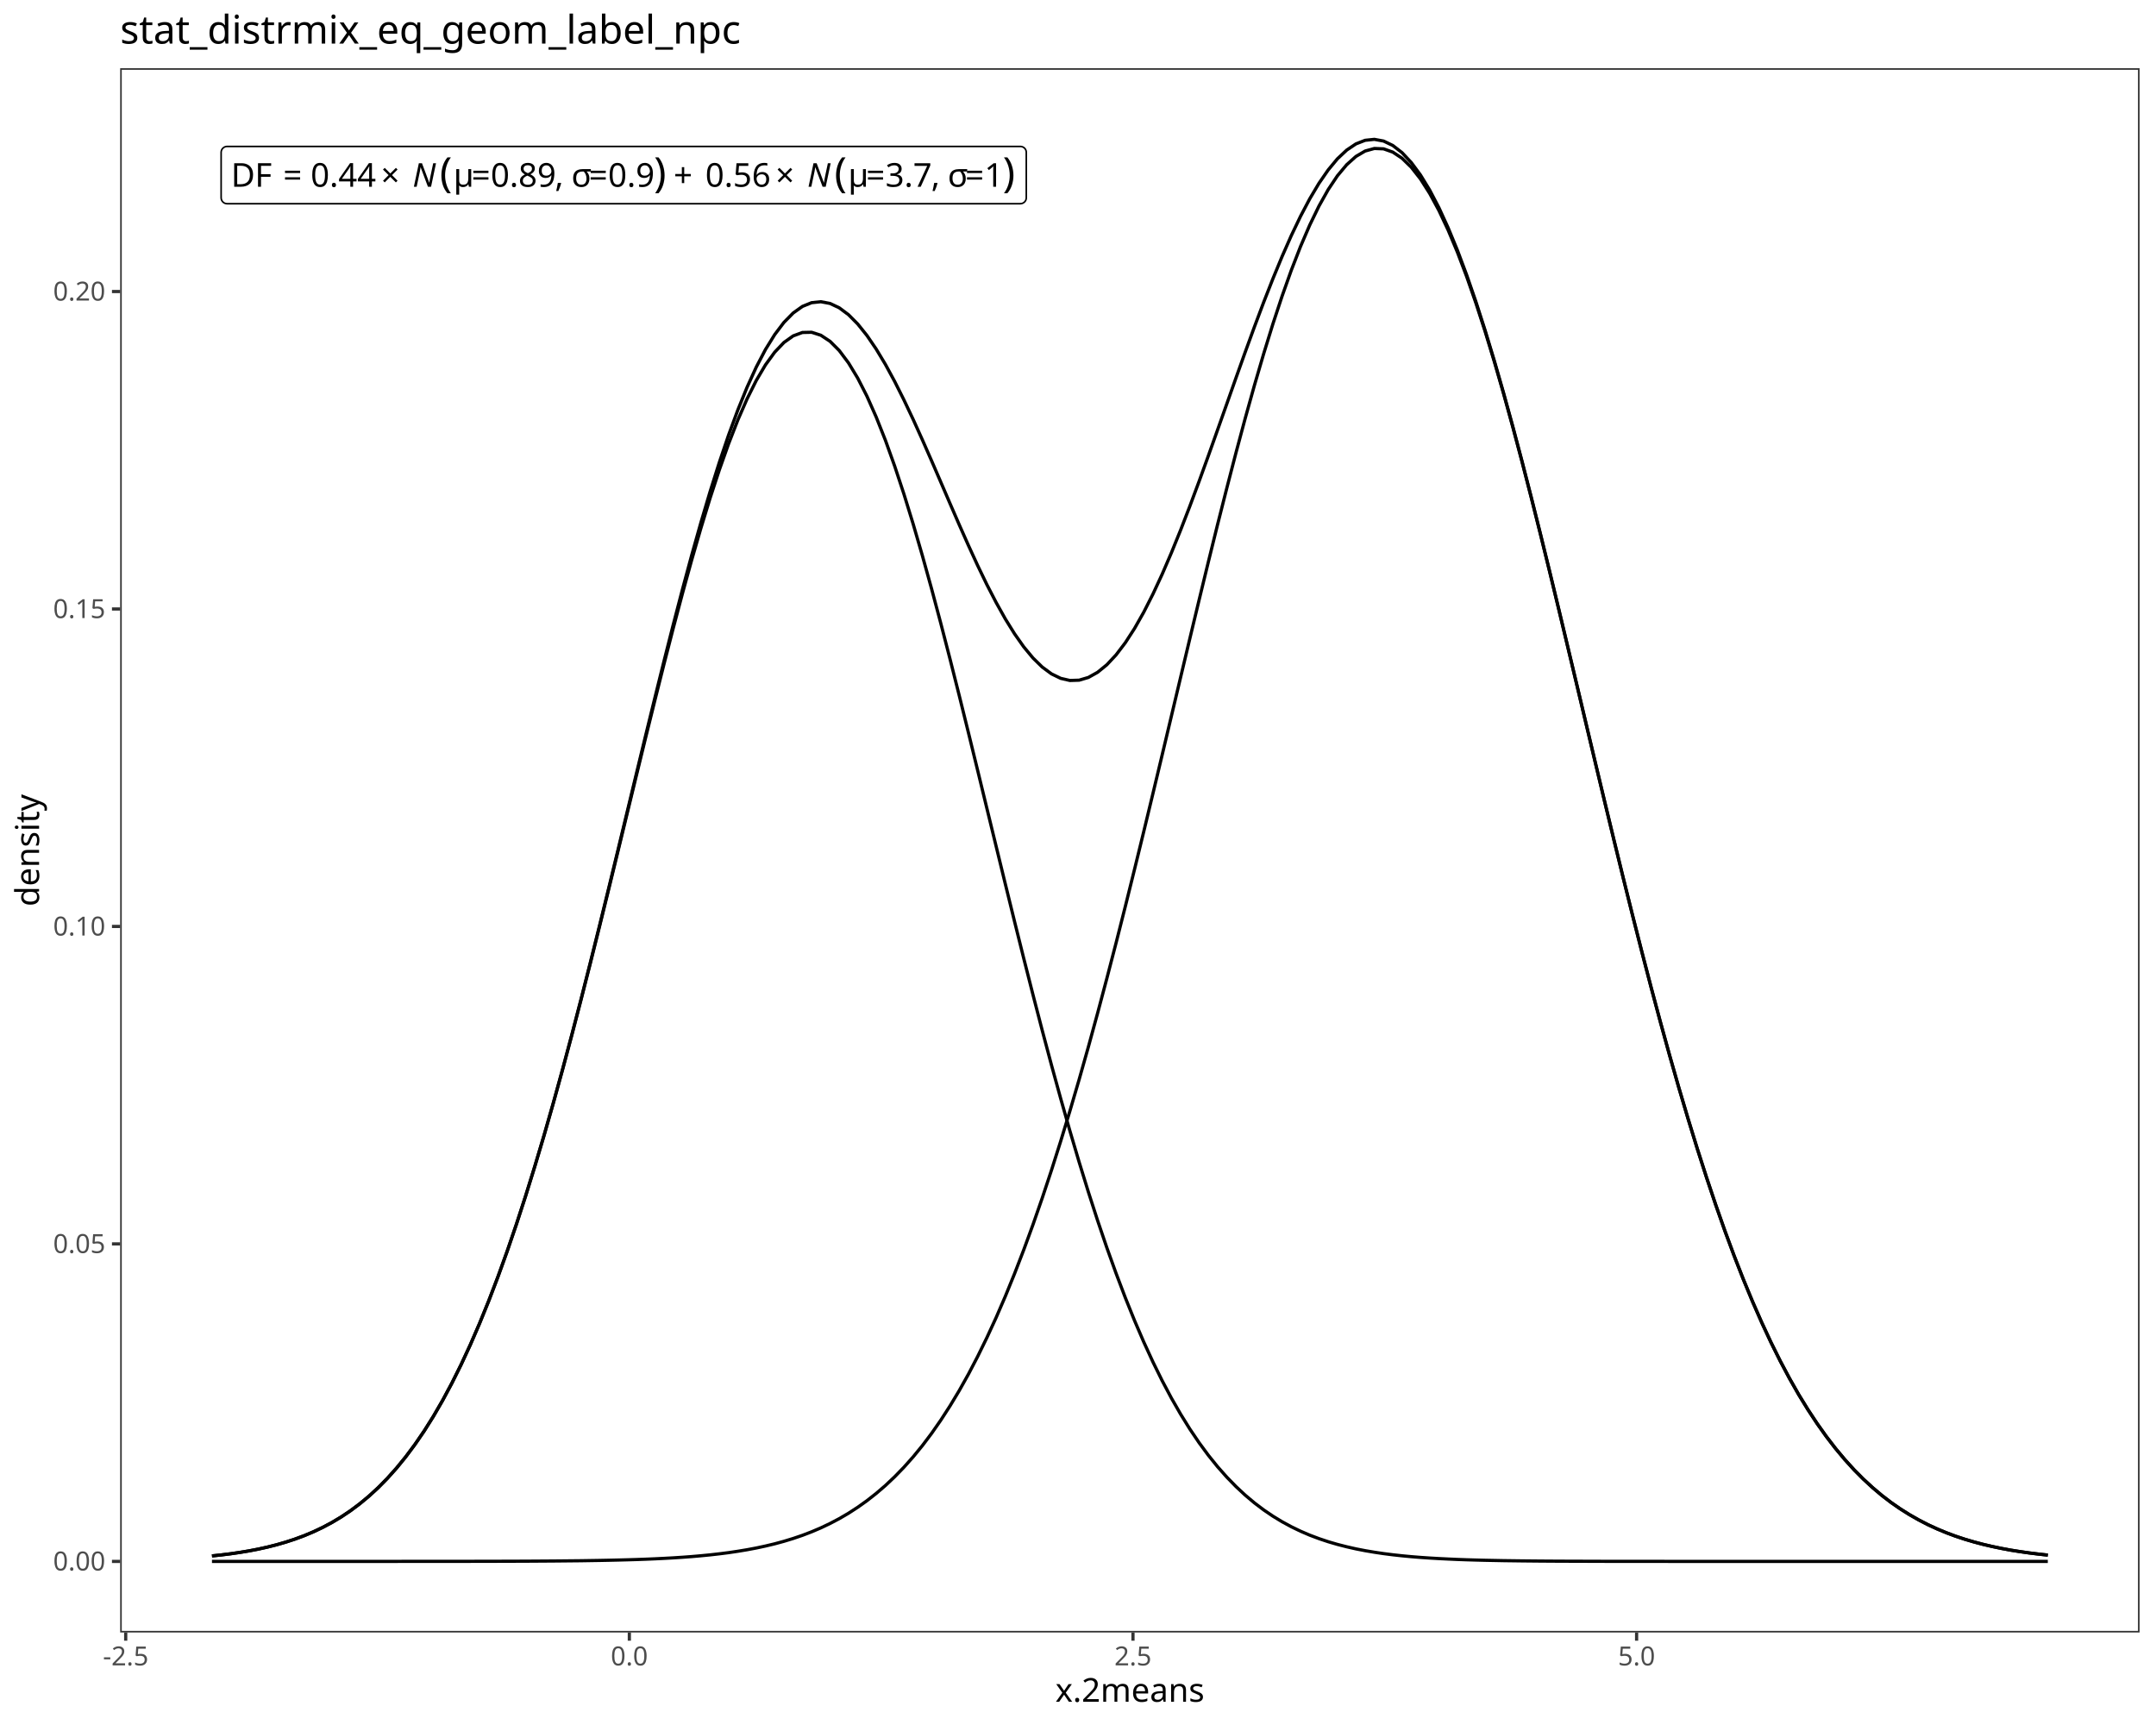
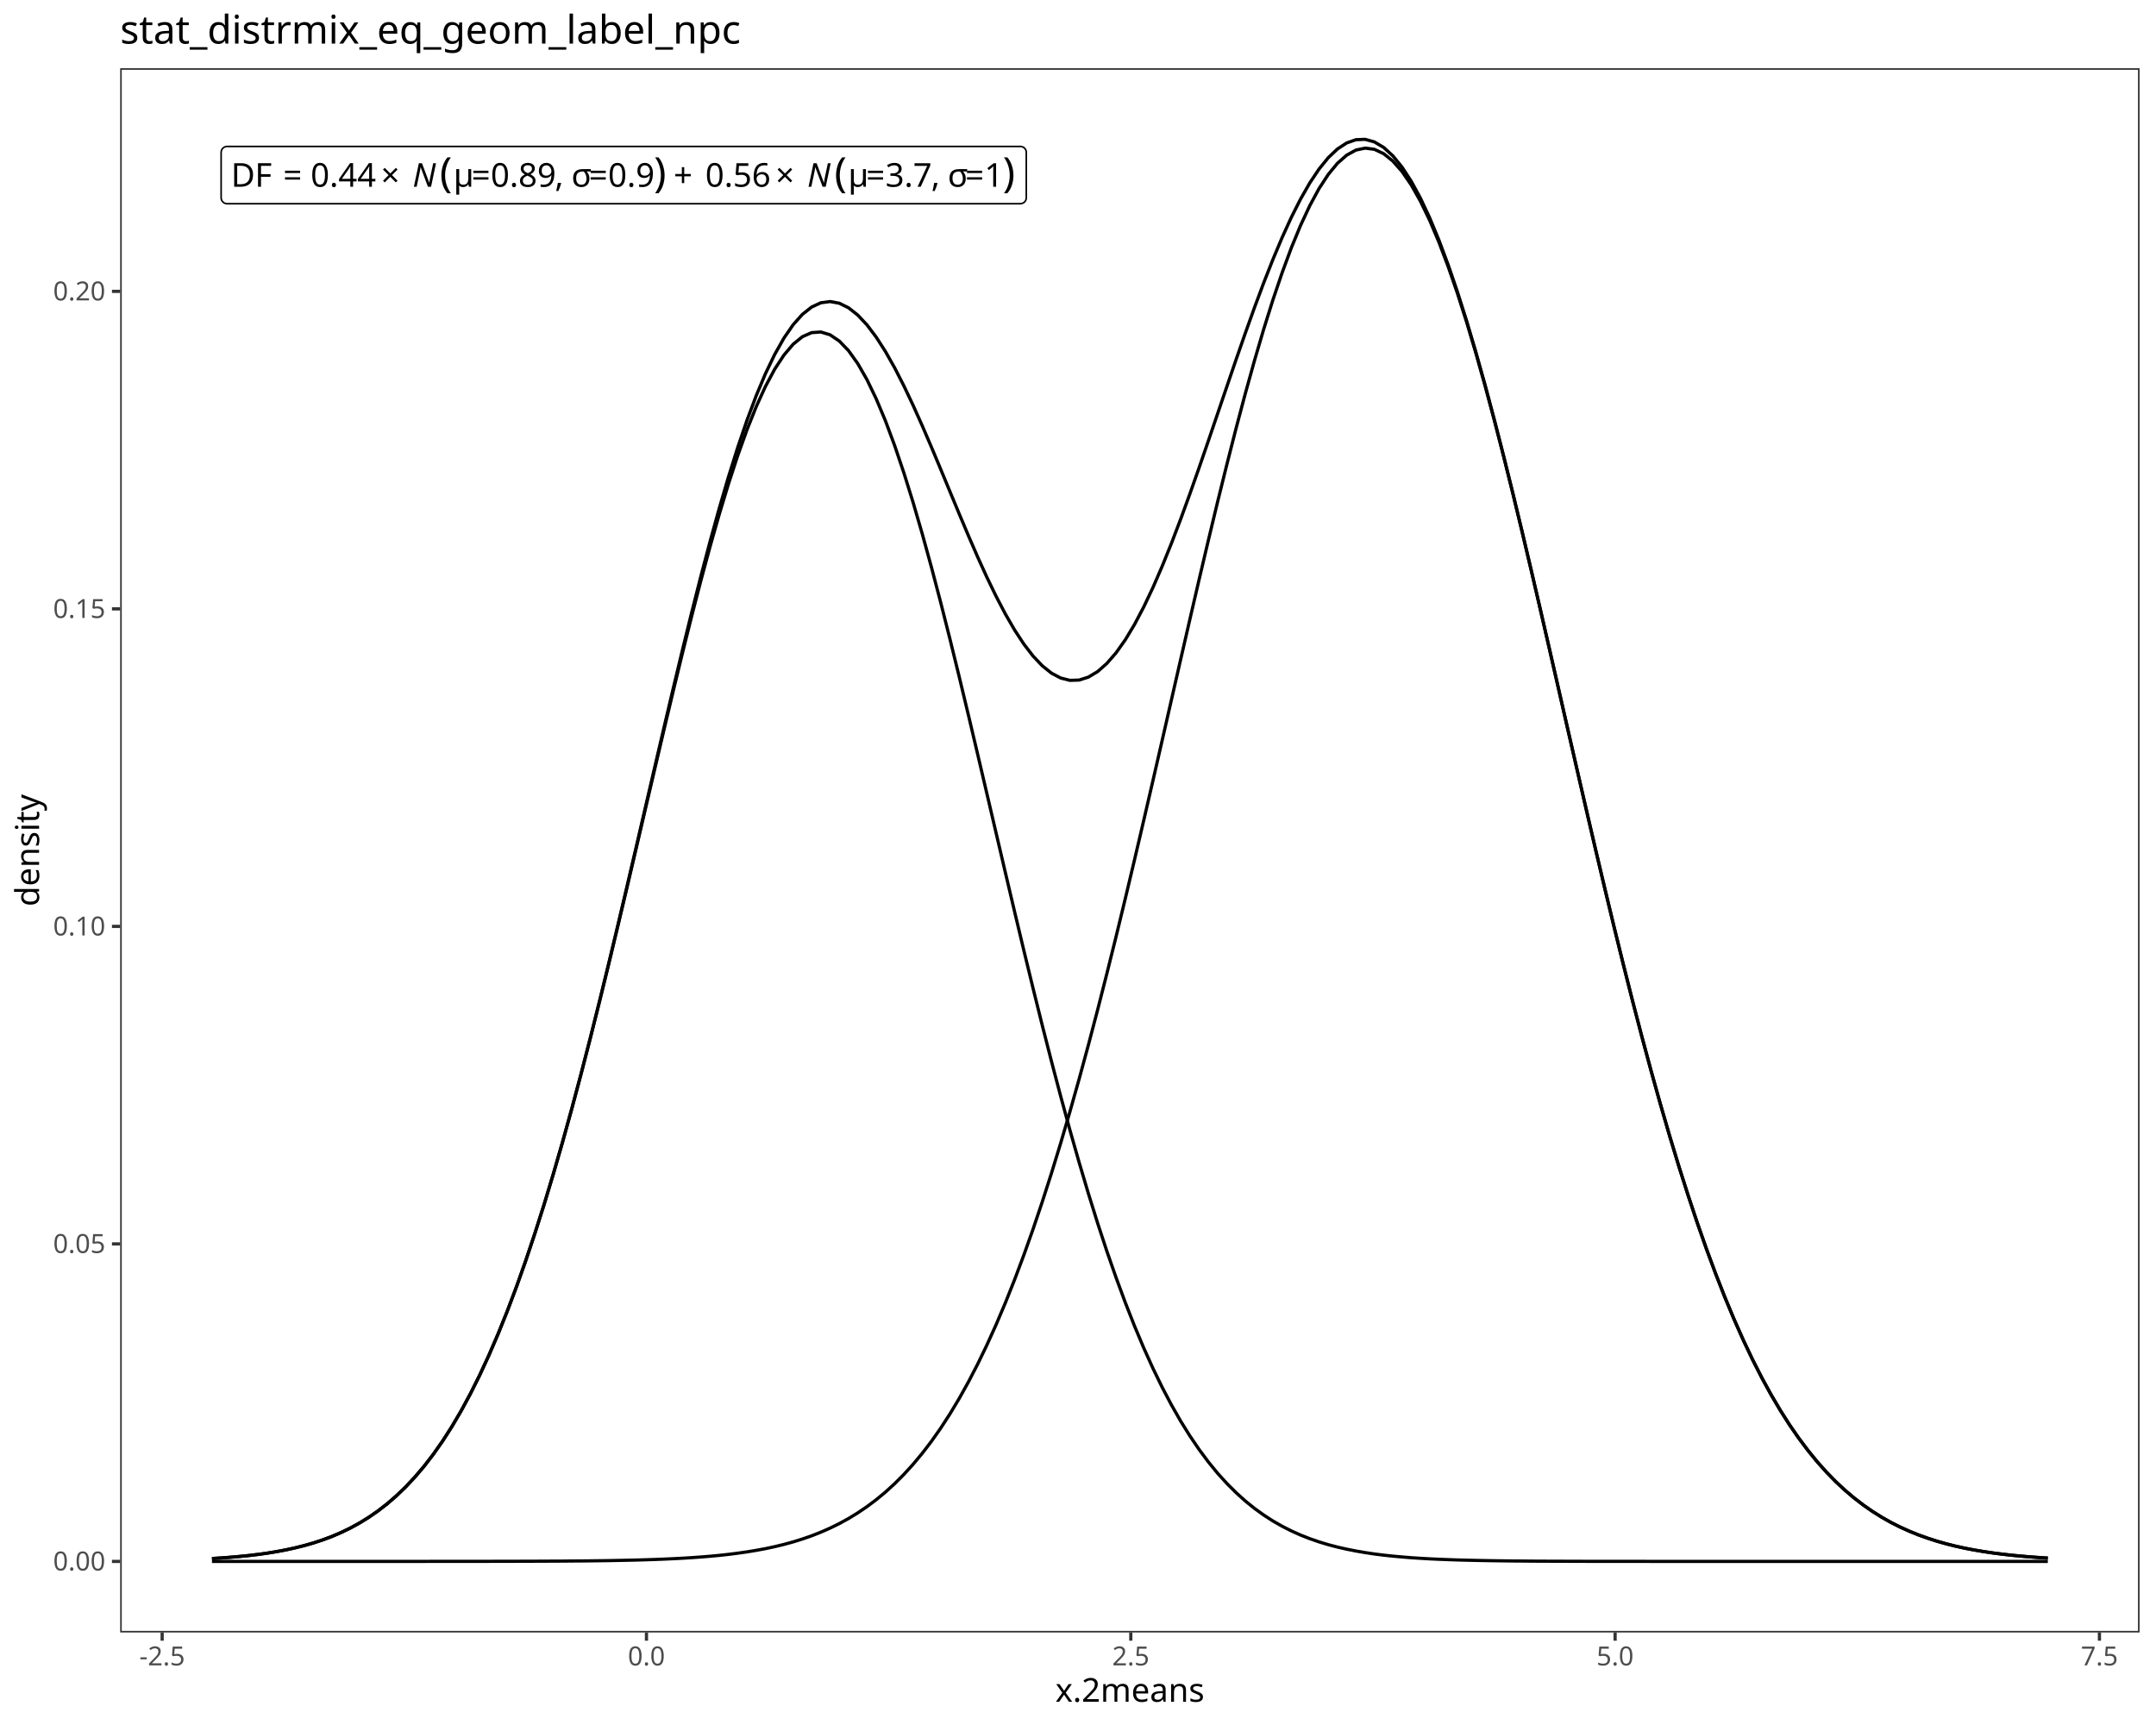
<svg xmlns="http://www.w3.org/2000/svg" class="svglite" data-engine-version="2.0" width="720.00pt" height="576.00pt" viewBox="0 0 720.00 576.00">
  <defs>
    <style type="text/css">
    .svglite line, .svglite polyline, .svglite polygon, .svglite path, .svglite rect, .svglite circle {
      fill: none;
      stroke: #000000;
      stroke-linecap: round;
      stroke-linejoin: round;
      stroke-miterlimit: 10.00;
    }
  </style>
  </defs>
  <rect width="100%" height="100%" style="stroke: none; fill: #FFFFFF;" />
  <defs>
    <clipPath id="cpMC4wMHw3MjAuMDB8MC4wMHw1NzYuMDA=">
      <rect x="0.00" y="0.00" width="720.00" height="576.00" />
    </clipPath>
  </defs>
  <g clip-path="url(#cpMC4wMHw3MjAuMDB8MC4wMHw1NzYuMDA=)">
    <rect x="0.00" y="0.00" width="720.00" height="576.00" style="stroke-width: 1.07; stroke: #FFFFFF; fill: #FFFFFF;" />
  </g>
  <defs>
    <clipPath id="cpNDAuMTN8NzE0LjUyfDIyLjc4fDU0NS4xMQ==">
      <rect x="40.13" y="22.78" width="674.39" height="522.33" />
    </clipPath>
  </defs>
  <g clip-path="url(#cpNDAuMTN8NzE0LjUyfDIyLjc4fDU0NS4xMQ==)">
    <rect x="40.13" y="22.78" width="674.39" height="522.33" style="stroke-width: 1.07; stroke: none; fill: #FFFFFF;" />
-     <polyline points="70.79,519.54 73.87,519.21 76.95,518.83 80.03,518.38 83.11,517.87 86.19,517.28 89.27,516.60 92.35,515.82 95.43,514.93 98.51,513.92 101.59,512.78 104.68,511.48 107.76,510.02 110.84,508.38 113.92,506.54 117.00,504.48 120.08,502.18 123.16,499.63 126.24,496.81 129.32,493.68 132.40,490.25 135.48,486.47 138.56,482.34 141.65,477.84 144.73,472.94 147.81,467.63 150.89,461.89 153.97,455.71 157.05,449.07 160.13,441.97 163.21,434.40 166.29,426.35 169.37,417.83 172.45,408.84 175.53,399.38 178.61,389.47 181.70,379.13 184.78,368.38 187.86,357.23 190.94,345.74 194.02,333.92 197.10,321.83 200.18,309.51 203.26,297.01 206.34,284.39 209.42,271.71 212.50,259.04 215.58,246.43 218.67,233.97 221.75,221.72 224.83,209.76 227.91,198.16 230.99,187.00 234.07,176.36 237.15,166.29 240.23,156.88 243.31,148.20 246.39,140.29 249.47,133.23 252.55,127.06 255.63,121.84 258.72,117.59 261.80,114.36 264.88,112.16 267.96,111.02 271.04,110.95 274.12,111.94 277.20,113.98 280.28,117.07 283.36,121.18 286.44,126.27 289.52,132.30 292.60,139.24 295.69,147.03 298.77,155.61 301.85,164.92 304.93,174.90 308.01,185.47 311.09,196.56 314.17,208.10 317.25,220.01 320.33,232.22 323.41,244.66 326.49,257.25 329.57,269.92 332.66,282.60 335.74,295.23 338.82,307.75 341.90,320.10 344.98,332.22 348.06,344.08 351.14,355.63 354.22,366.82 357.30,377.63 360.38,388.04 363.46,398.01 366.54,407.53 369.62,416.59 372.71,425.18 375.79,433.29 378.87,440.93 381.95,448.09 385.03,454.79 388.11,461.04 391.19,466.84 394.27,472.21 397.35,477.17 400.43,481.73 403.51,485.91 406.59,489.73 409.68,493.22 412.76,496.38 415.84,499.25 418.92,501.84 422.00,504.17 425.08,506.26 428.16,508.13 431.24,509.80 434.32,511.29 437.40,512.61 440.48,513.77 443.56,514.80 446.64,515.70 449.73,516.49 452.81,517.19 455.89,517.79 458.97,518.31 462.05,518.77 465.13,519.16 468.21,519.50 471.29,519.79 474.37,520.04 477.45,520.25 480.53,520.43 483.61,520.58 486.70,520.72 489.78,520.83 492.86,520.92 495.94,521.00 499.02,521.06 502.10,521.12 505.18,521.16 508.26,521.20 511.34,521.23 514.42,521.26 517.50,521.28 520.58,521.30 523.66,521.31 526.75,521.32 529.83,521.33 532.91,521.34 535.99,521.35 539.07,521.35 542.15,521.35 545.23,521.36 548.31,521.36 551.39,521.36 554.47,521.36 557.55,521.37 560.63,521.37 563.72,521.37 566.80,521.37 569.88,521.37 572.96,521.37 576.04,521.37 579.12,521.37 582.20,521.37 585.28,521.37 588.36,521.37 591.44,521.37 594.52,521.37 597.60,521.37 600.68,521.37 603.77,521.37 606.85,521.37 609.93,521.37 613.01,521.37 616.09,521.37 619.17,521.37 622.25,521.37 625.33,521.37 628.41,521.37 631.49,521.37 634.57,521.37 637.65,521.37 640.74,521.37 643.82,521.37 646.90,521.37 649.98,521.37 653.06,521.37 656.14,521.37 659.22,521.37 662.30,521.37 665.38,521.37 668.46,521.37 671.54,521.37 674.62,521.37 677.70,521.37 680.79,521.37 683.87,521.37 " style="stroke-width: 1.07; stroke-linecap: butt;" />
-     <polyline points="70.79,521.37 73.87,521.37 76.95,521.37 80.03,521.37 83.11,521.37 86.19,521.37 89.27,521.37 92.35,521.37 95.43,521.37 98.51,521.37 101.59,521.37 104.68,521.37 107.76,521.37 110.84,521.37 113.92,521.37 117.00,521.37 120.08,521.37 123.16,521.37 126.24,521.37 129.32,521.37 132.40,521.37 135.48,521.36 138.56,521.36 141.65,521.36 144.73,521.36 147.81,521.36 150.89,521.36 153.97,521.35 157.05,521.35 160.13,521.34 163.21,521.34 166.29,521.33 169.37,521.32 172.45,521.31 175.53,521.30 178.61,521.28 181.70,521.26 184.78,521.24 187.86,521.21 190.94,521.18 194.02,521.15 197.10,521.10 200.18,521.05 203.26,520.99 206.34,520.92 209.42,520.84 212.50,520.75 215.58,520.64 218.67,520.51 221.75,520.36 224.83,520.19 227.91,519.99 230.99,519.76 234.07,519.49 237.15,519.19 240.23,518.84 243.31,518.45 246.39,517.99 249.47,517.48 252.55,516.90 255.63,516.24 258.72,515.50 261.80,514.66 264.88,513.72 267.96,512.67 271.04,511.49 274.12,510.18 277.20,508.71 280.28,507.09 283.36,505.29 286.44,503.29 289.52,501.10 292.60,498.68 295.69,496.03 298.77,493.12 301.85,489.95 304.93,486.49 308.01,482.73 311.09,478.65 314.17,474.23 317.25,469.47 320.33,464.35 323.41,458.85 326.49,452.95 329.57,446.66 332.66,439.95 335.74,432.83 338.82,425.27 341.90,417.29 344.98,408.88 348.06,400.03 351.14,390.76 354.22,381.06 357.30,370.96 360.38,360.46 363.46,349.58 366.54,338.33 369.62,326.76 372.71,314.87 375.79,302.71 378.87,290.31 381.95,277.71 385.03,264.94 388.11,252.06 391.19,239.11 394.27,226.15 397.35,213.22 400.43,200.39 403.51,187.71 406.59,175.24 409.68,163.04 412.76,151.17 415.84,139.69 418.92,128.66 422.00,118.15 425.08,108.19 428.16,98.87 431.24,90.22 434.32,82.29 437.40,75.13 440.48,68.79 443.56,63.30 446.64,58.69 449.73,55.00 452.81,52.24 455.89,50.43 458.97,49.58 462.05,49.70 465.13,50.79 468.21,52.84 471.29,55.84 474.37,59.76 477.45,64.60 480.53,70.30 483.61,76.85 486.70,84.21 489.78,92.32 492.86,101.15 495.94,110.63 499.02,120.73 502.10,131.38 505.18,142.53 508.26,154.11 511.34,166.07 514.42,178.34 517.50,190.87 520.58,203.60 523.66,216.46 526.75,229.40 529.83,242.36 532.91,255.30 535.99,268.15 539.07,280.88 542.15,293.44 545.23,305.79 548.31,317.88 551.39,329.69 554.47,341.19 557.55,352.34 560.63,363.13 563.72,373.53 566.80,383.53 569.88,393.12 572.96,402.29 576.04,411.03 579.12,419.33 582.20,427.21 585.28,434.65 588.36,441.67 591.44,448.28 594.52,454.47 597.60,460.26 600.68,465.67 603.77,470.70 606.85,475.37 609.93,479.70 613.01,483.70 616.09,487.38 619.17,490.77 622.25,493.87 625.33,496.71 628.41,499.31 631.49,501.67 634.57,503.81 637.65,505.75 640.74,507.51 643.82,509.10 646.90,510.52 649.98,511.80 653.06,512.95 656.14,513.97 659.22,514.88 662.30,515.69 665.38,516.41 668.46,517.05 671.54,517.62 674.62,518.11 677.70,518.55 680.79,518.93 683.87,519.27 " style="stroke-width: 1.07; stroke-linecap: butt;" />
-     <polyline points="70.79,519.54 73.87,519.21 76.95,518.83 80.03,518.38 83.11,517.87 86.19,517.28 89.27,516.60 92.35,515.82 95.43,514.93 98.51,513.92 101.59,512.78 104.68,511.48 107.76,510.02 110.84,508.38 113.92,506.54 117.00,504.48 120.08,502.18 123.16,499.63 126.24,496.80 129.32,493.68 132.40,490.24 135.48,486.47 138.56,482.34 141.65,477.83 144.73,472.93 147.81,467.61 150.89,461.87 153.97,455.69 157.05,449.05 160.13,441.94 163.21,434.36 166.29,426.31 169.37,417.78 172.45,408.78 175.53,399.31 178.61,389.38 181.70,379.02 184.78,368.25 187.86,357.08 190.94,345.55 194.02,333.70 197.10,321.56 200.18,309.19 203.26,296.63 206.34,283.95 209.42,271.18 212.50,258.41 215.58,245.70 218.67,233.11 221.75,220.71 224.83,208.58 227.91,196.78 230.99,185.39 234.07,174.48 237.15,164.11 240.23,154.36 243.31,145.27 246.39,136.92 249.47,129.34 252.55,122.59 255.63,116.71 258.72,111.72 261.80,107.65 264.88,104.52 267.96,102.32 271.04,101.07 274.12,100.75 277.20,101.33 280.28,102.79 283.36,105.09 286.44,108.19 289.52,112.03 292.60,116.55 295.69,121.69 298.77,127.36 301.85,133.50 304.93,140.01 308.01,146.82 311.09,153.83 314.17,160.96 317.25,168.11 320.33,175.20 323.41,182.13 326.49,188.83 329.57,195.21 332.66,201.18 335.74,206.69 338.82,211.65 341.90,216.02 344.98,219.73 348.06,222.74 351.14,225.01 354.22,226.51 357.30,227.22 360.38,227.12 363.46,226.21 366.54,224.49 369.62,221.98 372.71,218.68 375.79,214.63 378.87,209.87 381.95,204.43 385.03,198.36 388.11,191.73 391.19,184.58 394.27,176.99 397.35,169.02 400.43,160.75 403.51,152.25 406.59,143.60 409.68,134.89 412.76,126.18 415.84,117.57 418.92,109.13 422.00,100.94 425.08,93.09 428.16,85.63 431.24,78.65 434.32,72.21 437.40,66.37 440.48,61.19 443.56,56.73 446.64,53.02 449.73,50.12 452.81,48.05 455.89,46.85 458.97,46.53 462.05,47.10 465.13,48.58 468.21,50.97 471.29,54.26 474.37,58.43 477.45,63.47 480.53,69.36 483.61,76.07 486.70,83.55 489.78,91.77 492.86,100.69 495.94,110.26 499.02,120.42 502.10,131.13 505.18,142.32 508.26,153.94 511.34,165.93 514.42,178.23 517.50,190.78 520.58,203.52 523.66,216.40 526.75,229.35 529.83,242.32 532.91,255.27 535.99,268.13 539.07,280.86 542.15,293.43 545.23,305.77 548.31,317.87 551.39,329.68 554.47,341.18 557.55,352.33 560.63,363.12 563.72,373.53 566.80,383.53 569.88,393.12 572.96,402.29 576.04,411.03 579.12,419.33 582.20,427.21 585.28,434.65 588.36,441.67 591.44,448.28 594.52,454.47 597.60,460.26 600.68,465.67 603.77,470.70 606.85,475.37 609.93,479.70 613.01,483.70 616.09,487.38 619.17,490.77 622.25,493.87 625.33,496.71 628.41,499.31 631.49,501.67 634.57,503.81 637.65,505.75 640.74,507.51 643.82,509.10 646.90,510.52 649.98,511.80 653.06,512.95 656.14,513.97 659.22,514.88 662.30,515.69 665.38,516.41 668.46,517.05 671.54,517.62 674.62,518.11 677.70,518.55 680.79,518.93 683.87,519.27 " style="stroke-width: 1.07; stroke-linecap: butt;" />
+     <polyline points="70.79,520.41 73.87,520.22 76.95,519.99 80.03,519.72 83.11,519.41 86.19,519.04 89.27,518.61 92.35,518.11 95.43,517.53 98.51,516.86 101.59,516.09 104.68,515.21 107.76,514.19 110.84,513.04 113.92,511.72 117.00,510.23 120.08,508.54 123.16,506.64 126.24,504.51 129.32,502.12 132.40,499.46 135.48,496.49 138.56,493.21 141.65,489.58 144.73,485.58 147.81,481.19 150.89,476.39 153.97,471.16 157.05,465.47 160.13,459.32 163.21,452.68 166.29,445.55 169.37,437.91 172.45,429.76 175.53,421.09 178.61,411.92 181.70,402.23 184.78,392.06 187.86,381.41 190.94,370.31 194.02,358.78 197.10,346.86 200.18,334.60 203.26,322.04 206.34,309.22 209.42,296.22 212.50,283.09 215.58,269.90 218.67,256.72 221.75,243.64 224.83,230.73 227.91,218.06 230.99,205.74 234.07,193.83 237.15,182.43 240.23,171.62 243.31,161.47 246.39,152.06 249.47,143.48 252.55,135.77 255.63,129.02 258.72,123.26 261.80,118.56 264.88,114.94 267.96,112.43 271.04,111.07 274.12,110.86 277.20,111.79 280.28,113.88 283.36,117.08 286.44,121.39 289.52,126.76 292.60,133.15 295.69,140.51 298.77,148.78 301.85,157.89 304.93,167.77 308.01,178.34 311.09,189.54 314.17,201.26 317.25,213.44 320.33,225.99 323.41,238.82 326.49,251.85 329.57,265.00 332.66,278.20 335.74,291.36 338.82,304.41 341.90,317.31 344.98,329.97 348.06,342.35 351.14,354.40 354.22,366.07 357.30,377.34 360.38,388.16 363.46,398.51 366.54,408.38 369.62,417.75 372.71,426.60 375.79,434.94 378.87,442.77 381.95,450.09 385.03,456.91 388.11,463.24 391.19,469.10 394.27,474.50 397.35,479.45 400.43,483.99 403.51,488.13 406.59,491.90 409.68,495.31 412.76,498.39 415.84,501.17 418.92,503.66 422.00,505.88 425.08,507.87 428.16,509.63 431.24,511.19 434.32,512.57 437.40,513.78 440.48,514.85 443.56,515.78 446.64,516.59 449.73,517.29 452.81,517.90 455.89,518.43 458.97,518.89 462.05,519.28 465.13,519.61 468.21,519.89 471.29,520.14 474.37,520.34 477.45,520.52 480.53,520.66 483.61,520.78 486.70,520.89 489.78,520.97 492.86,521.04 495.94,521.10 499.02,521.15 502.10,521.19 505.18,521.23 508.26,521.25 511.34,521.28 514.42,521.30 517.50,521.31 520.58,521.32 523.66,521.33 526.75,521.34 529.83,521.35 532.91,521.35 535.99,521.36 539.07,521.36 542.15,521.36 545.23,521.36 548.31,521.36 551.39,521.37 554.47,521.37 557.55,521.37 560.63,521.37 563.72,521.37 566.80,521.37 569.88,521.37 572.96,521.37 576.04,521.37 579.12,521.37 582.20,521.37 585.28,521.37 588.36,521.37 591.44,521.37 594.52,521.37 597.60,521.37 600.68,521.37 603.77,521.37 606.85,521.37 609.93,521.37 613.01,521.37 616.09,521.37 619.17,521.37 622.25,521.37 625.33,521.37 628.41,521.37 631.49,521.37 634.57,521.37 637.65,521.37 640.74,521.37 643.82,521.37 646.90,521.37 649.98,521.37 653.06,521.37 656.14,521.37 659.22,521.37 662.30,521.37 665.38,521.37 668.46,521.37 671.54,521.37 674.62,521.37 677.70,521.37 680.79,521.37 683.87,521.37 " style="stroke-width: 1.07; stroke-linecap: butt;" />
+     <polyline points="70.79,521.37 73.87,521.37 76.95,521.37 80.03,521.37 83.11,521.37 86.19,521.37 89.27,521.37 92.35,521.37 95.43,521.37 98.51,521.37 101.59,521.37 104.68,521.37 107.76,521.37 110.84,521.37 113.92,521.37 117.00,521.37 120.08,521.37 123.16,521.37 126.24,521.37 129.32,521.37 132.40,521.37 135.48,521.37 138.56,521.37 141.65,521.37 144.73,521.36 147.81,521.36 150.89,521.36 153.97,521.36 157.05,521.36 160.13,521.35 163.21,521.35 166.29,521.34 169.37,521.34 172.45,521.33 175.53,521.32 178.61,521.31 181.70,521.30 184.78,521.28 187.86,521.27 190.94,521.24 194.02,521.22 197.10,521.19 200.18,521.15 203.26,521.11 206.34,521.05 209.42,520.99 212.50,520.92 215.58,520.83 218.67,520.73 221.75,520.61 224.83,520.47 227.91,520.31 230.99,520.12 234.07,519.90 237.15,519.65 240.23,519.36 243.31,519.02 246.39,518.63 249.47,518.19 252.55,517.68 255.63,517.11 258.72,516.45 261.80,515.70 264.88,514.86 267.96,513.90 271.04,512.83 274.12,511.62 277.20,510.26 280.28,508.75 283.36,507.06 286.44,505.18 289.52,503.09 292.60,500.78 295.69,498.23 298.77,495.42 301.85,492.33 304.93,488.95 308.01,485.25 311.09,481.23 314.17,476.85 317.25,472.10 320.33,466.97 323.41,461.44 326.49,455.50 329.57,449.12 332.66,442.30 335.74,435.04 338.82,427.31 341.90,419.12 344.98,410.46 348.06,401.33 351.14,391.74 354.22,381.70 357.30,371.21 360.38,360.29 363.46,348.96 366.54,337.25 369.62,325.17 372.71,312.76 375.79,300.06 378.87,287.11 381.95,273.95 385.03,260.64 388.11,247.21 391.19,233.73 394.27,220.26 397.35,206.86 400.43,193.58 403.51,180.51 406.59,167.70 409.68,155.22 412.76,143.14 415.84,131.53 418.92,120.46 422.00,109.98 425.08,100.17 428.16,91.08 431.24,82.76 434.32,75.28 437.40,68.68 440.48,62.99 443.56,58.27 446.64,54.53 449.73,51.81 452.81,50.11 455.89,49.46 458.97,49.86 462.05,51.30 465.13,53.78 468.21,57.27 471.29,61.76 474.37,67.22 477.45,73.60 480.53,80.88 483.61,89.00 486.70,97.91 489.78,107.55 492.86,117.87 495.94,128.81 499.02,140.30 502.10,152.27 505.18,164.65 508.26,177.39 511.34,190.41 514.42,203.64 517.50,217.02 520.58,230.48 523.66,243.96 526.75,257.40 529.83,270.75 532.91,283.96 535.99,296.96 539.07,309.72 542.15,322.20 545.23,334.36 548.31,346.17 551.39,357.59 554.47,368.61 557.55,379.21 560.63,389.36 563.72,399.06 566.80,408.30 569.88,417.07 572.96,425.37 576.04,433.21 579.12,440.59 582.20,447.52 585.28,454.00 588.36,460.05 591.44,465.68 594.52,470.90 597.60,475.74 600.68,480.20 603.77,484.31 606.85,488.09 609.93,491.54 613.01,494.70 616.09,497.57 619.17,500.18 622.25,502.55 625.33,504.69 628.41,506.62 631.49,508.36 634.57,509.91 637.65,511.30 640.74,512.55 643.82,513.65 646.90,514.64 649.98,515.51 653.06,516.28 656.14,516.96 659.22,517.55 662.30,518.07 665.38,518.53 668.46,518.93 671.54,519.28 674.62,519.58 677.70,519.84 680.79,520.07 683.87,520.27 " style="stroke-width: 1.07; stroke-linecap: butt;" />
+     <polyline points="70.79,520.41 73.87,520.22 76.95,519.99 80.03,519.72 83.11,519.41 86.19,519.04 89.27,518.61 92.35,518.11 95.43,517.53 98.51,516.86 101.59,516.09 104.68,515.21 107.76,514.19 110.84,513.04 113.92,511.72 117.00,510.23 120.08,508.54 123.16,506.64 126.24,504.51 129.32,502.12 132.40,499.45 135.48,496.49 138.56,493.20 141.65,489.57 144.73,485.57 147.81,481.18 150.89,476.38 153.97,471.14 157.05,465.46 160.13,459.30 163.21,452.66 166.29,445.52 169.37,437.88 172.45,429.72 175.53,421.05 178.61,411.86 181.70,402.16 184.78,391.97 187.86,381.31 190.94,370.18 194.02,358.63 197.10,346.68 200.18,334.38 203.26,321.77 206.34,308.91 209.42,295.84 212.50,282.64 215.58,269.36 218.67,256.08 221.75,242.88 224.83,229.83 227.91,217.00 230.99,204.49 234.07,192.36 237.15,180.71 240.23,169.60 243.31,159.12 246.39,149.33 249.47,140.30 252.55,132.09 255.63,124.75 258.72,118.34 261.80,112.89 264.88,108.42 267.96,104.97 271.04,102.53 274.12,101.10 277.20,100.69 280.28,101.25 283.36,102.77 286.44,105.20 289.52,108.48 292.60,112.56 295.69,117.37 298.77,122.82 301.85,128.84 304.93,135.34 308.01,142.22 311.09,149.39 314.17,156.74 317.25,164.18 320.33,171.59 323.41,178.89 326.49,185.98 329.57,192.75 332.66,199.13 335.74,205.02 338.82,210.35 341.90,215.05 344.98,219.05 348.06,222.31 351.14,224.77 354.22,226.40 357.30,227.18 360.38,227.08 363.46,226.10 366.54,224.26 369.62,221.54 372.71,217.99 375.79,213.64 378.87,208.52 381.95,202.68 385.03,196.18 388.11,189.08 391.19,181.46 394.27,173.39 397.35,164.94 400.43,156.21 403.51,147.27 406.59,138.23 409.68,129.16 412.76,120.16 415.84,111.33 418.92,102.74 422.00,94.49 425.08,86.66 428.16,79.33 431.24,72.58 434.32,66.48 437.40,61.09 440.48,56.47 443.56,52.67 446.64,49.75 449.73,47.73 452.81,46.65 455.89,46.53 458.97,47.38 462.05,49.21 465.13,52.02 468.21,55.80 471.29,60.53 474.37,66.19 477.45,72.75 480.53,80.17 483.61,88.41 486.70,97.42 489.78,107.15 492.86,117.55 495.94,128.54 499.02,140.08 502.10,152.09 505.18,164.51 508.26,177.28 511.34,190.32 514.42,203.56 517.50,216.96 520.58,230.43 523.66,243.92 526.75,257.37 529.83,270.73 532.91,283.94 535.99,296.95 539.07,309.71 542.15,322.19 545.23,334.36 548.31,346.16 551.39,357.59 554.47,368.61 557.55,379.21 560.63,389.36 563.72,399.06 566.80,408.30 569.88,417.07 572.96,425.37 576.04,433.21 579.12,440.59 582.20,447.52 585.28,454.00 588.36,460.05 591.44,465.68 594.52,470.90 597.60,475.74 600.68,480.20 603.77,484.31 606.85,488.09 609.93,491.54 613.01,494.70 616.09,497.57 619.17,500.18 622.25,502.55 625.33,504.69 628.41,506.62 631.49,508.36 634.57,509.91 637.65,511.30 640.74,512.55 643.82,513.65 646.90,514.64 649.98,515.51 653.06,516.28 656.14,516.96 659.22,517.55 662.30,518.07 665.38,518.53 668.46,518.93 671.54,519.28 674.62,519.58 677.70,519.84 680.79,520.07 683.87,520.27 " style="stroke-width: 1.07; stroke-linecap: butt;" />
    <polygon points="75.83,68.02 340.75,68.02 340.67,68.01 340.99,68.00 341.30,67.94 341.60,67.82 341.88,67.66 342.13,67.46 342.34,67.22 342.51,66.96 342.63,66.66 342.71,66.35 342.73,66.04 342.73,66.04 342.73,50.88 342.73,50.88 342.71,50.56 342.63,50.25 342.51,49.96 342.34,49.69 342.13,49.45 341.88,49.25 341.60,49.09 341.30,48.98 340.99,48.91 340.75,48.90 75.83,48.90 76.07,48.91 75.75,48.90 75.44,48.94 75.13,49.03 74.84,49.17 74.58,49.35 74.35,49.57 74.16,49.82 74.01,50.10 73.91,50.41 73.86,50.72 73.85,50.88 73.85,66.04 73.86,65.88 73.86,66.19 73.91,66.51 74.01,66.81 74.16,67.09 74.35,67.35 74.58,67.57 74.84,67.75 75.13,67.89 75.44,67.98 75.75,68.01 " style="stroke-width: 0.53; fill: #FFFFFF;" />
    <text x="77.15" y="62.36" style="font-size: 11.00px; font-family: sans;" textLength="7.95px" lengthAdjust="spacingAndGlyphs">D</text>
    <text x="85.10" y="62.36" style="font-size: 11.00px; font-family: sans;" textLength="6.72px" lengthAdjust="spacingAndGlyphs">F</text>
    <text x="91.82" y="62.36" style="font-size: 11.00px; font-family: sans;" textLength="2.75px" lengthAdjust="spacingAndGlyphs"> </text>
    <text x="94.57" y="62.36" style="font-size: 11.00px; font-family: sans;" textLength="6.43px" lengthAdjust="spacingAndGlyphs">=</text>
    <text x="101.00" y="62.36" style="font-size: 11.00px; font-family: sans;" textLength="2.75px" lengthAdjust="spacingAndGlyphs"> </text>
    <text x="103.75" y="62.36" style="font-size: 11.00px; font-family: sans;" textLength="21.41px" lengthAdjust="spacingAndGlyphs">0.44</text>
    <text x="127.20" y="62.36" style="font-size: 11.00px; font-family: sans;" textLength="8.55px" lengthAdjust="spacingAndGlyphs">×</text>
    <text x="137.78" y="62.36" style="font-size: 11.00px; font-style: italic; font-family: sans;" textLength="7.95px" lengthAdjust="spacingAndGlyphs">N</text>
    <text x="146.86" y="62.36" style="font-size: 13.75px; font-family: sans;" textLength="4.58px" lengthAdjust="spacingAndGlyphs">(</text>
    <text x="151.44" y="62.36" style="font-size: 11.00px; font-family: sans;" textLength="6.01px" lengthAdjust="spacingAndGlyphs">μ</text>
    <text x="157.46" y="62.36" style="font-size: 11.00px; font-family: sans;" textLength="6.43px" lengthAdjust="spacingAndGlyphs">=</text>
    <text x="163.88" y="62.36" style="font-size: 11.00px; font-family: sans;" textLength="21.41px" lengthAdjust="spacingAndGlyphs">0.89</text>
    <text x="185.29" y="62.36" style="font-size: 11.00px; font-family: sans;" textLength="2.75px" lengthAdjust="spacingAndGlyphs">,</text>
    <text x="188.05" y="62.36" style="font-size: 11.00px; font-family: sans;" textLength="2.75px" lengthAdjust="spacingAndGlyphs"> </text>
    <text x="190.80" y="62.36" style="font-size: 11.00px; font-family: sans;" textLength="5.84px" lengthAdjust="spacingAndGlyphs">σ</text>
    <text x="196.64" y="62.36" style="font-size: 11.00px; font-family: sans;" textLength="6.43px" lengthAdjust="spacingAndGlyphs">=</text>
    <text x="203.07" y="62.36" style="font-size: 11.00px; font-family: sans;" textLength="15.29px" lengthAdjust="spacingAndGlyphs">0.9</text>
    <text x="218.36" y="62.36" style="font-size: 13.75px; font-family: sans;" textLength="4.57px" lengthAdjust="spacingAndGlyphs">)</text>
    <text x="224.97" y="62.36" style="font-size: 11.00px; font-family: sans;" textLength="8.54px" lengthAdjust="spacingAndGlyphs">+</text>
    <text x="235.55" y="62.36" style="font-size: 11.00px; font-family: sans;" textLength="21.41px" lengthAdjust="spacingAndGlyphs">0.56</text>
    <text x="258.99" y="62.36" style="font-size: 11.00px; font-family: sans;" textLength="8.55px" lengthAdjust="spacingAndGlyphs">×</text>
    <text x="269.58" y="62.36" style="font-size: 11.00px; font-style: italic; font-family: sans;" textLength="7.95px" lengthAdjust="spacingAndGlyphs">N</text>
    <text x="278.66" y="62.36" style="font-size: 13.75px; font-family: sans;" textLength="4.58px" lengthAdjust="spacingAndGlyphs">(</text>
    <text x="283.24" y="62.36" style="font-size: 11.00px; font-family: sans;" textLength="6.01px" lengthAdjust="spacingAndGlyphs">μ</text>
    <text x="289.25" y="62.36" style="font-size: 11.00px; font-family: sans;" textLength="6.43px" lengthAdjust="spacingAndGlyphs">=</text>
    <text x="295.68" y="62.36" style="font-size: 11.00px; font-family: sans;" textLength="15.29px" lengthAdjust="spacingAndGlyphs">3.7</text>
    <text x="310.97" y="62.36" style="font-size: 11.00px; font-family: sans;" textLength="2.75px" lengthAdjust="spacingAndGlyphs">,</text>
    <text x="313.72" y="62.36" style="font-size: 11.00px; font-family: sans;" textLength="2.75px" lengthAdjust="spacingAndGlyphs"> </text>
    <text x="316.48" y="62.36" style="font-size: 11.00px; font-family: sans;" textLength="5.84px" lengthAdjust="spacingAndGlyphs">σ</text>
    <text x="322.32" y="62.36" style="font-size: 11.00px; font-family: sans;" textLength="6.43px" lengthAdjust="spacingAndGlyphs">=</text>
    <text x="328.74" y="62.36" style="font-size: 11.00px; font-family: sans;" textLength="6.12px" lengthAdjust="spacingAndGlyphs">1</text>
    <text x="334.86" y="62.36" style="font-size: 13.75px; font-family: sans;" textLength="4.57px" lengthAdjust="spacingAndGlyphs">)</text>
    <rect x="40.13" y="22.78" width="674.39" height="522.33" style="stroke-width: 1.07; stroke: #333333;" />
  </g>
  <g clip-path="url(#cpMC4wMHw3MjAuMDB8MC4wMHw1NzYuMDA=)">
    <text x="35.20" y="524.40" text-anchor="end" style="font-size: 8.80px; fill: #4D4D4D; font-family: sans;" textLength="17.13px" lengthAdjust="spacingAndGlyphs">0.00</text>
-     <text x="35.20" y="418.39" text-anchor="end" style="font-size: 8.80px; fill: #4D4D4D; font-family: sans;" textLength="17.13px" lengthAdjust="spacingAndGlyphs">0.05</text>
-     <text x="35.20" y="312.38" text-anchor="end" style="font-size: 8.80px; fill: #4D4D4D; font-family: sans;" textLength="17.13px" lengthAdjust="spacingAndGlyphs">0.10</text>
-     <text x="35.20" y="206.38" text-anchor="end" style="font-size: 8.80px; fill: #4D4D4D; font-family: sans;" textLength="17.13px" lengthAdjust="spacingAndGlyphs">0.15</text>
-     <text x="35.20" y="100.37" text-anchor="end" style="font-size: 8.80px; fill: #4D4D4D; font-family: sans;" textLength="17.13px" lengthAdjust="spacingAndGlyphs">0.20</text>
+     <text x="35.20" y="418.38" text-anchor="end" style="font-size: 8.80px; fill: #4D4D4D; font-family: sans;" textLength="17.13px" lengthAdjust="spacingAndGlyphs">0.05</text>
+     <text x="35.20" y="312.36" text-anchor="end" style="font-size: 8.80px; fill: #4D4D4D; font-family: sans;" textLength="17.13px" lengthAdjust="spacingAndGlyphs">0.10</text>
+     <text x="35.20" y="206.34" text-anchor="end" style="font-size: 8.80px; fill: #4D4D4D; font-family: sans;" textLength="17.13px" lengthAdjust="spacingAndGlyphs">0.15</text>
+     <text x="35.20" y="100.31" text-anchor="end" style="font-size: 8.80px; fill: #4D4D4D; font-family: sans;" textLength="17.13px" lengthAdjust="spacingAndGlyphs">0.20</text>
    <polyline points="37.39,521.37 40.13,521.37 " style="stroke-width: 1.07; stroke: #333333; stroke-linecap: butt;" />
-     <polyline points="37.39,415.36 40.13,415.36 " style="stroke-width: 1.07; stroke: #333333; stroke-linecap: butt;" />
-     <polyline points="37.39,309.35 40.13,309.35 " style="stroke-width: 1.07; stroke: #333333; stroke-linecap: butt;" />
-     <polyline points="37.39,203.35 40.13,203.35 " style="stroke-width: 1.07; stroke: #333333; stroke-linecap: butt;" />
-     <polyline points="37.39,97.34 40.13,97.34 " style="stroke-width: 1.07; stroke: #333333; stroke-linecap: butt;" />
-     <polyline points="41.98,547.85 41.98,545.11 " style="stroke-width: 1.07; stroke: #333333; stroke-linecap: butt;" />
-     <polyline points="210.17,547.85 210.17,545.11 " style="stroke-width: 1.07; stroke: #333333; stroke-linecap: butt;" />
-     <polyline points="378.36,547.85 378.36,545.11 " style="stroke-width: 1.07; stroke: #333333; stroke-linecap: butt;" />
-     <polyline points="546.55,547.85 546.55,545.11 " style="stroke-width: 1.07; stroke: #333333; stroke-linecap: butt;" />
-     <text x="41.98" y="556.10" text-anchor="middle" style="font-size: 8.80px; fill: #4D4D4D; font-family: sans;" textLength="15.16px" lengthAdjust="spacingAndGlyphs">-2.5</text>
-     <text x="210.17" y="556.10" text-anchor="middle" style="font-size: 8.80px; fill: #4D4D4D; font-family: sans;" textLength="12.23px" lengthAdjust="spacingAndGlyphs">0.0</text>
-     <text x="378.36" y="556.10" text-anchor="middle" style="font-size: 8.80px; fill: #4D4D4D; font-family: sans;" textLength="12.23px" lengthAdjust="spacingAndGlyphs">2.5</text>
-     <text x="546.55" y="556.10" text-anchor="middle" style="font-size: 8.80px; fill: #4D4D4D; font-family: sans;" textLength="12.23px" lengthAdjust="spacingAndGlyphs">5.0</text>
+     <polyline points="37.39,415.35 40.13,415.35 " style="stroke-width: 1.07; stroke: #333333; stroke-linecap: butt;" />
+     <polyline points="37.39,309.33 40.13,309.33 " style="stroke-width: 1.07; stroke: #333333; stroke-linecap: butt;" />
+     <polyline points="37.39,203.31 40.13,203.31 " style="stroke-width: 1.07; stroke: #333333; stroke-linecap: butt;" />
+     <polyline points="37.39,97.29 40.13,97.29 " style="stroke-width: 1.07; stroke: #333333; stroke-linecap: butt;" />
+     <polyline points="54.15,547.85 54.15,545.11 " style="stroke-width: 1.07; stroke: #333333; stroke-linecap: butt;" />
+     <polyline points="215.89,547.85 215.89,545.11 " style="stroke-width: 1.07; stroke: #333333; stroke-linecap: butt;" />
+     <polyline points="377.63,547.85 377.63,545.11 " style="stroke-width: 1.07; stroke: #333333; stroke-linecap: butt;" />
+     <polyline points="539.37,547.85 539.37,545.11 " style="stroke-width: 1.07; stroke: #333333; stroke-linecap: butt;" />
+     <polyline points="701.11,547.85 701.11,545.11 " style="stroke-width: 1.07; stroke: #333333; stroke-linecap: butt;" />
+     <text x="54.15" y="556.10" text-anchor="middle" style="font-size: 8.80px; fill: #4D4D4D; font-family: sans;" textLength="15.16px" lengthAdjust="spacingAndGlyphs">-2.5</text>
+     <text x="215.89" y="556.10" text-anchor="middle" style="font-size: 8.80px; fill: #4D4D4D; font-family: sans;" textLength="12.23px" lengthAdjust="spacingAndGlyphs">0.0</text>
+     <text x="377.63" y="556.10" text-anchor="middle" style="font-size: 8.80px; fill: #4D4D4D; font-family: sans;" textLength="12.23px" lengthAdjust="spacingAndGlyphs">2.5</text>
+     <text x="539.37" y="556.10" text-anchor="middle" style="font-size: 8.80px; fill: #4D4D4D; font-family: sans;" textLength="12.23px" lengthAdjust="spacingAndGlyphs">5.0</text>
+     <text x="701.11" y="556.10" text-anchor="middle" style="font-size: 8.80px; fill: #4D4D4D; font-family: sans;" textLength="12.23px" lengthAdjust="spacingAndGlyphs">7.5</text>
    <text x="377.33" y="568.24" text-anchor="middle" style="font-size: 11.00px; font-family: sans;" textLength="47.70px" lengthAdjust="spacingAndGlyphs">x.2means</text>
    <text transform="translate(13.05,283.95) rotate(-90)" text-anchor="middle" style="font-size: 11.00px; font-family: sans;" textLength="34.86px" lengthAdjust="spacingAndGlyphs">density</text>
    <text x="40.13" y="14.56" style="font-size: 13.20px; font-family: sans;" textLength="200.35px" lengthAdjust="spacingAndGlyphs">stat_distrmix_eq_geom_label_npc</text>
  </g>
</svg>
